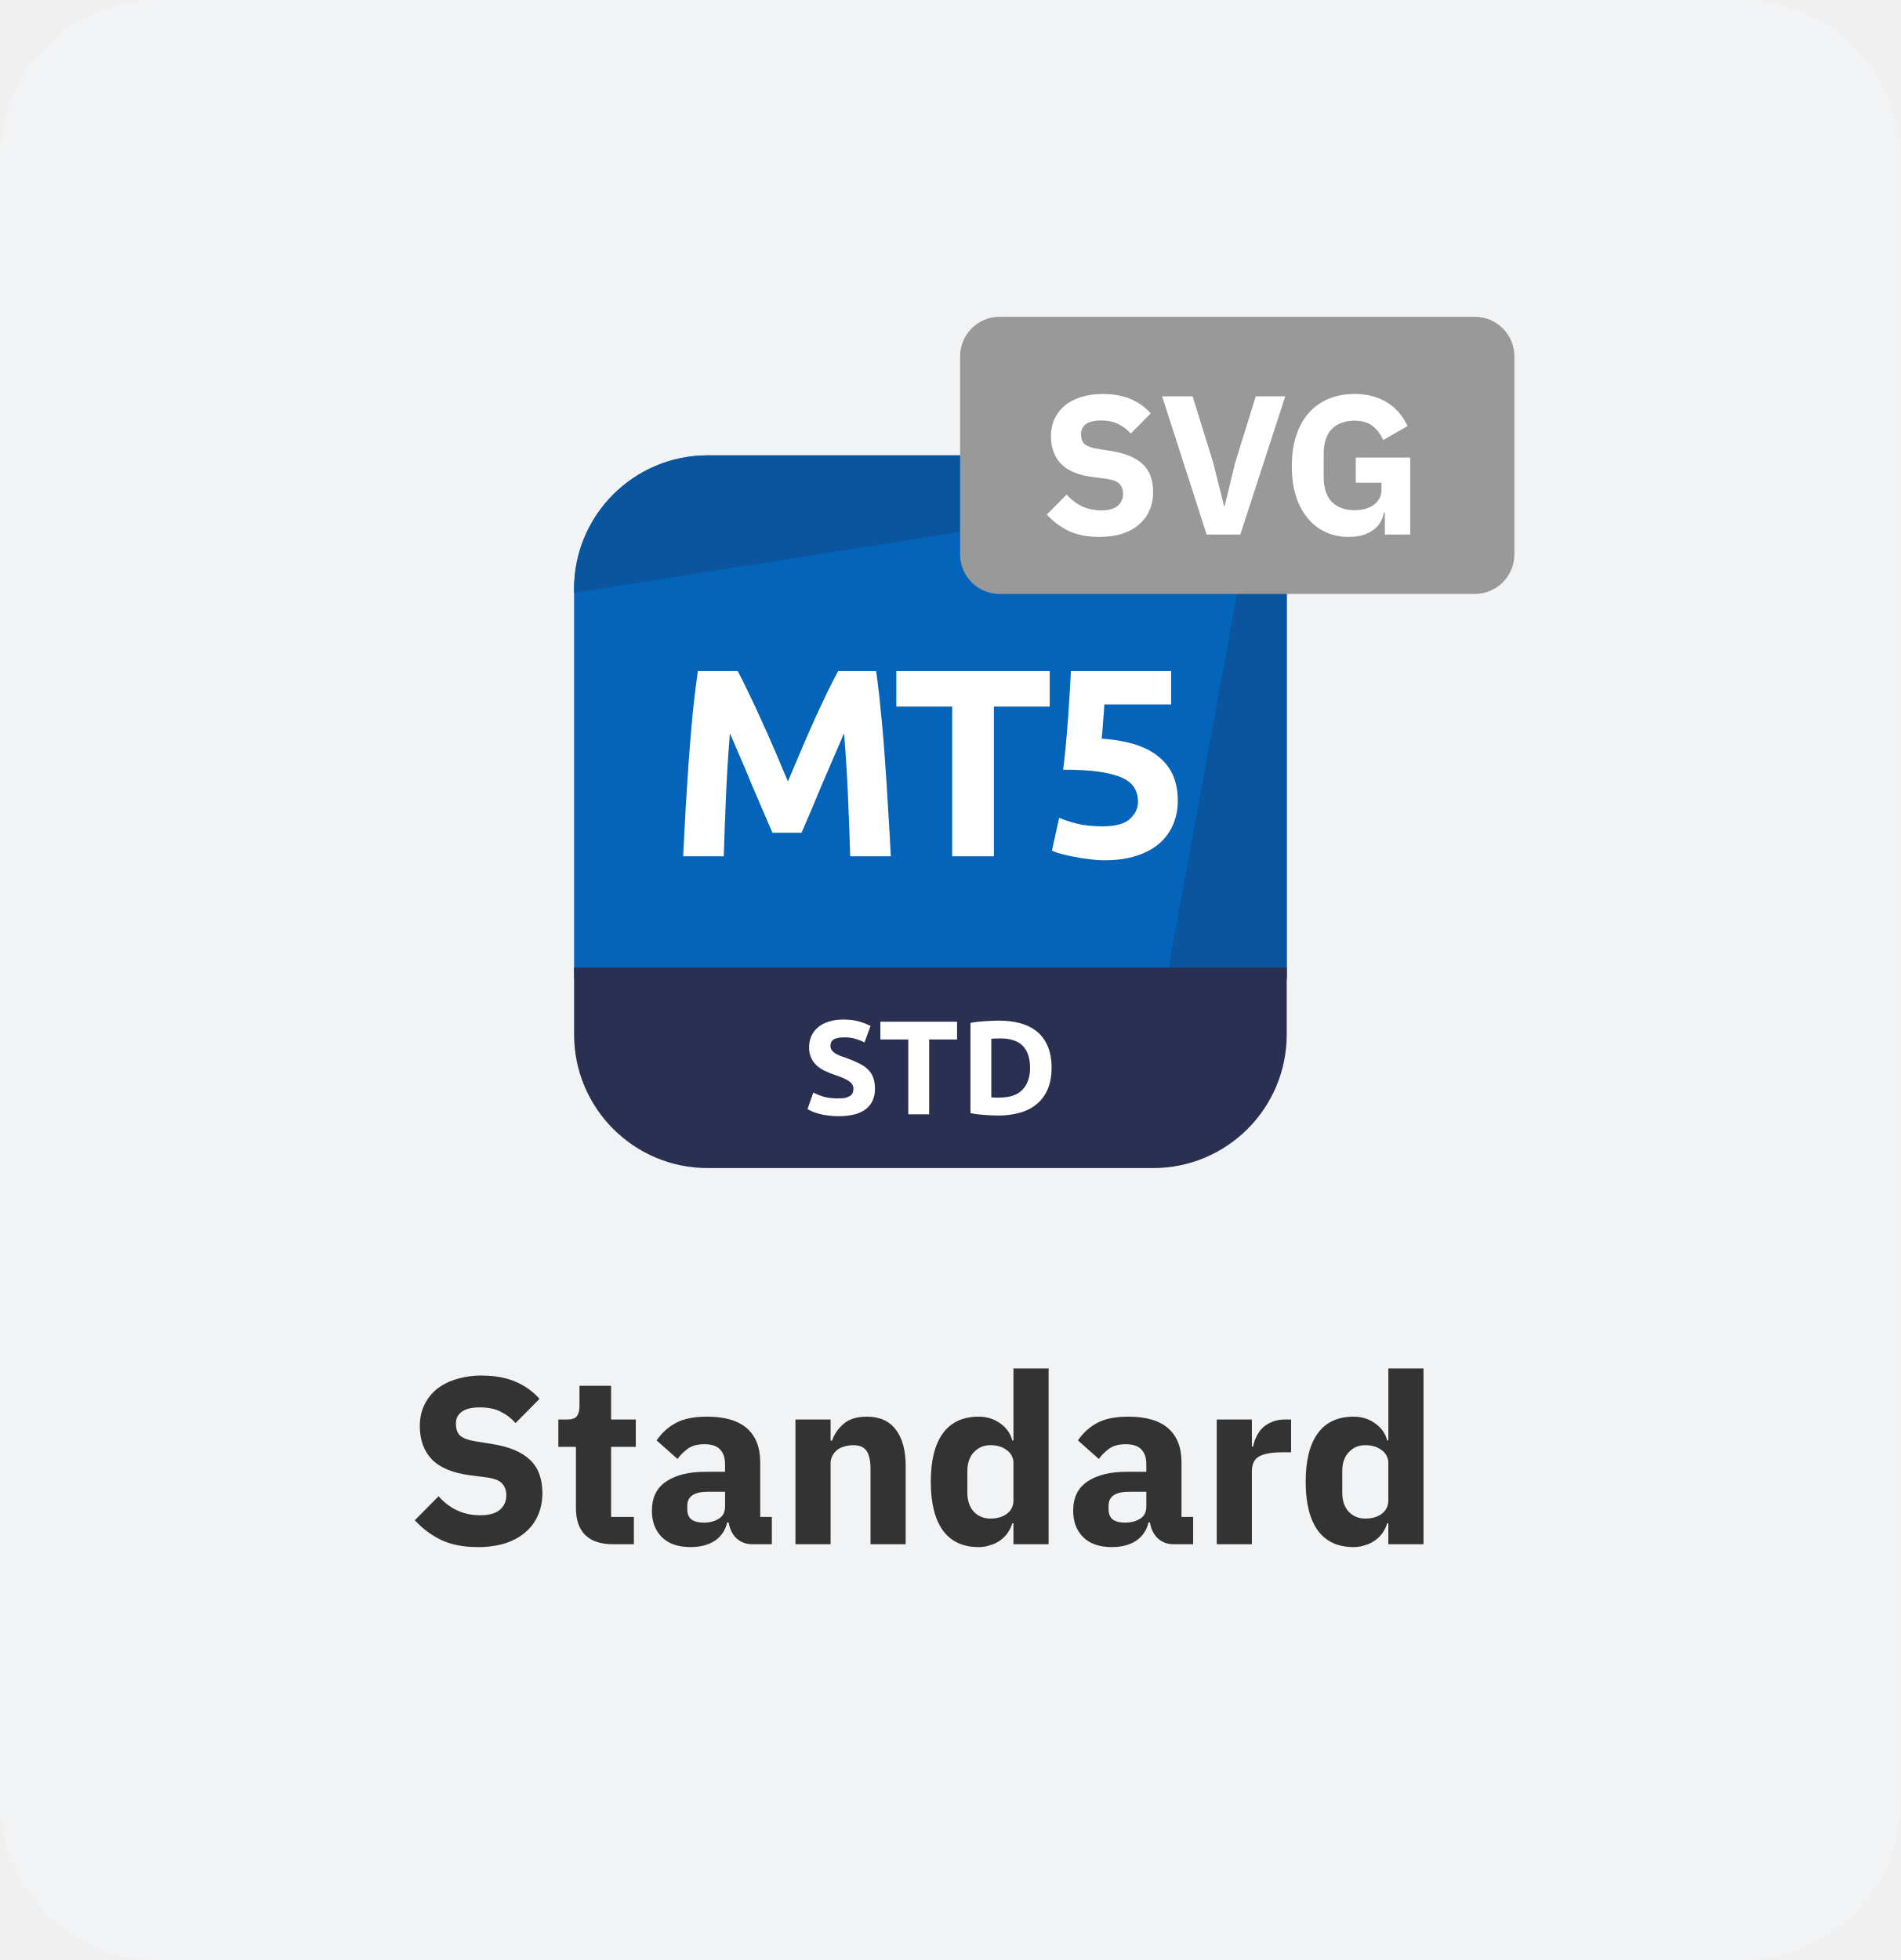
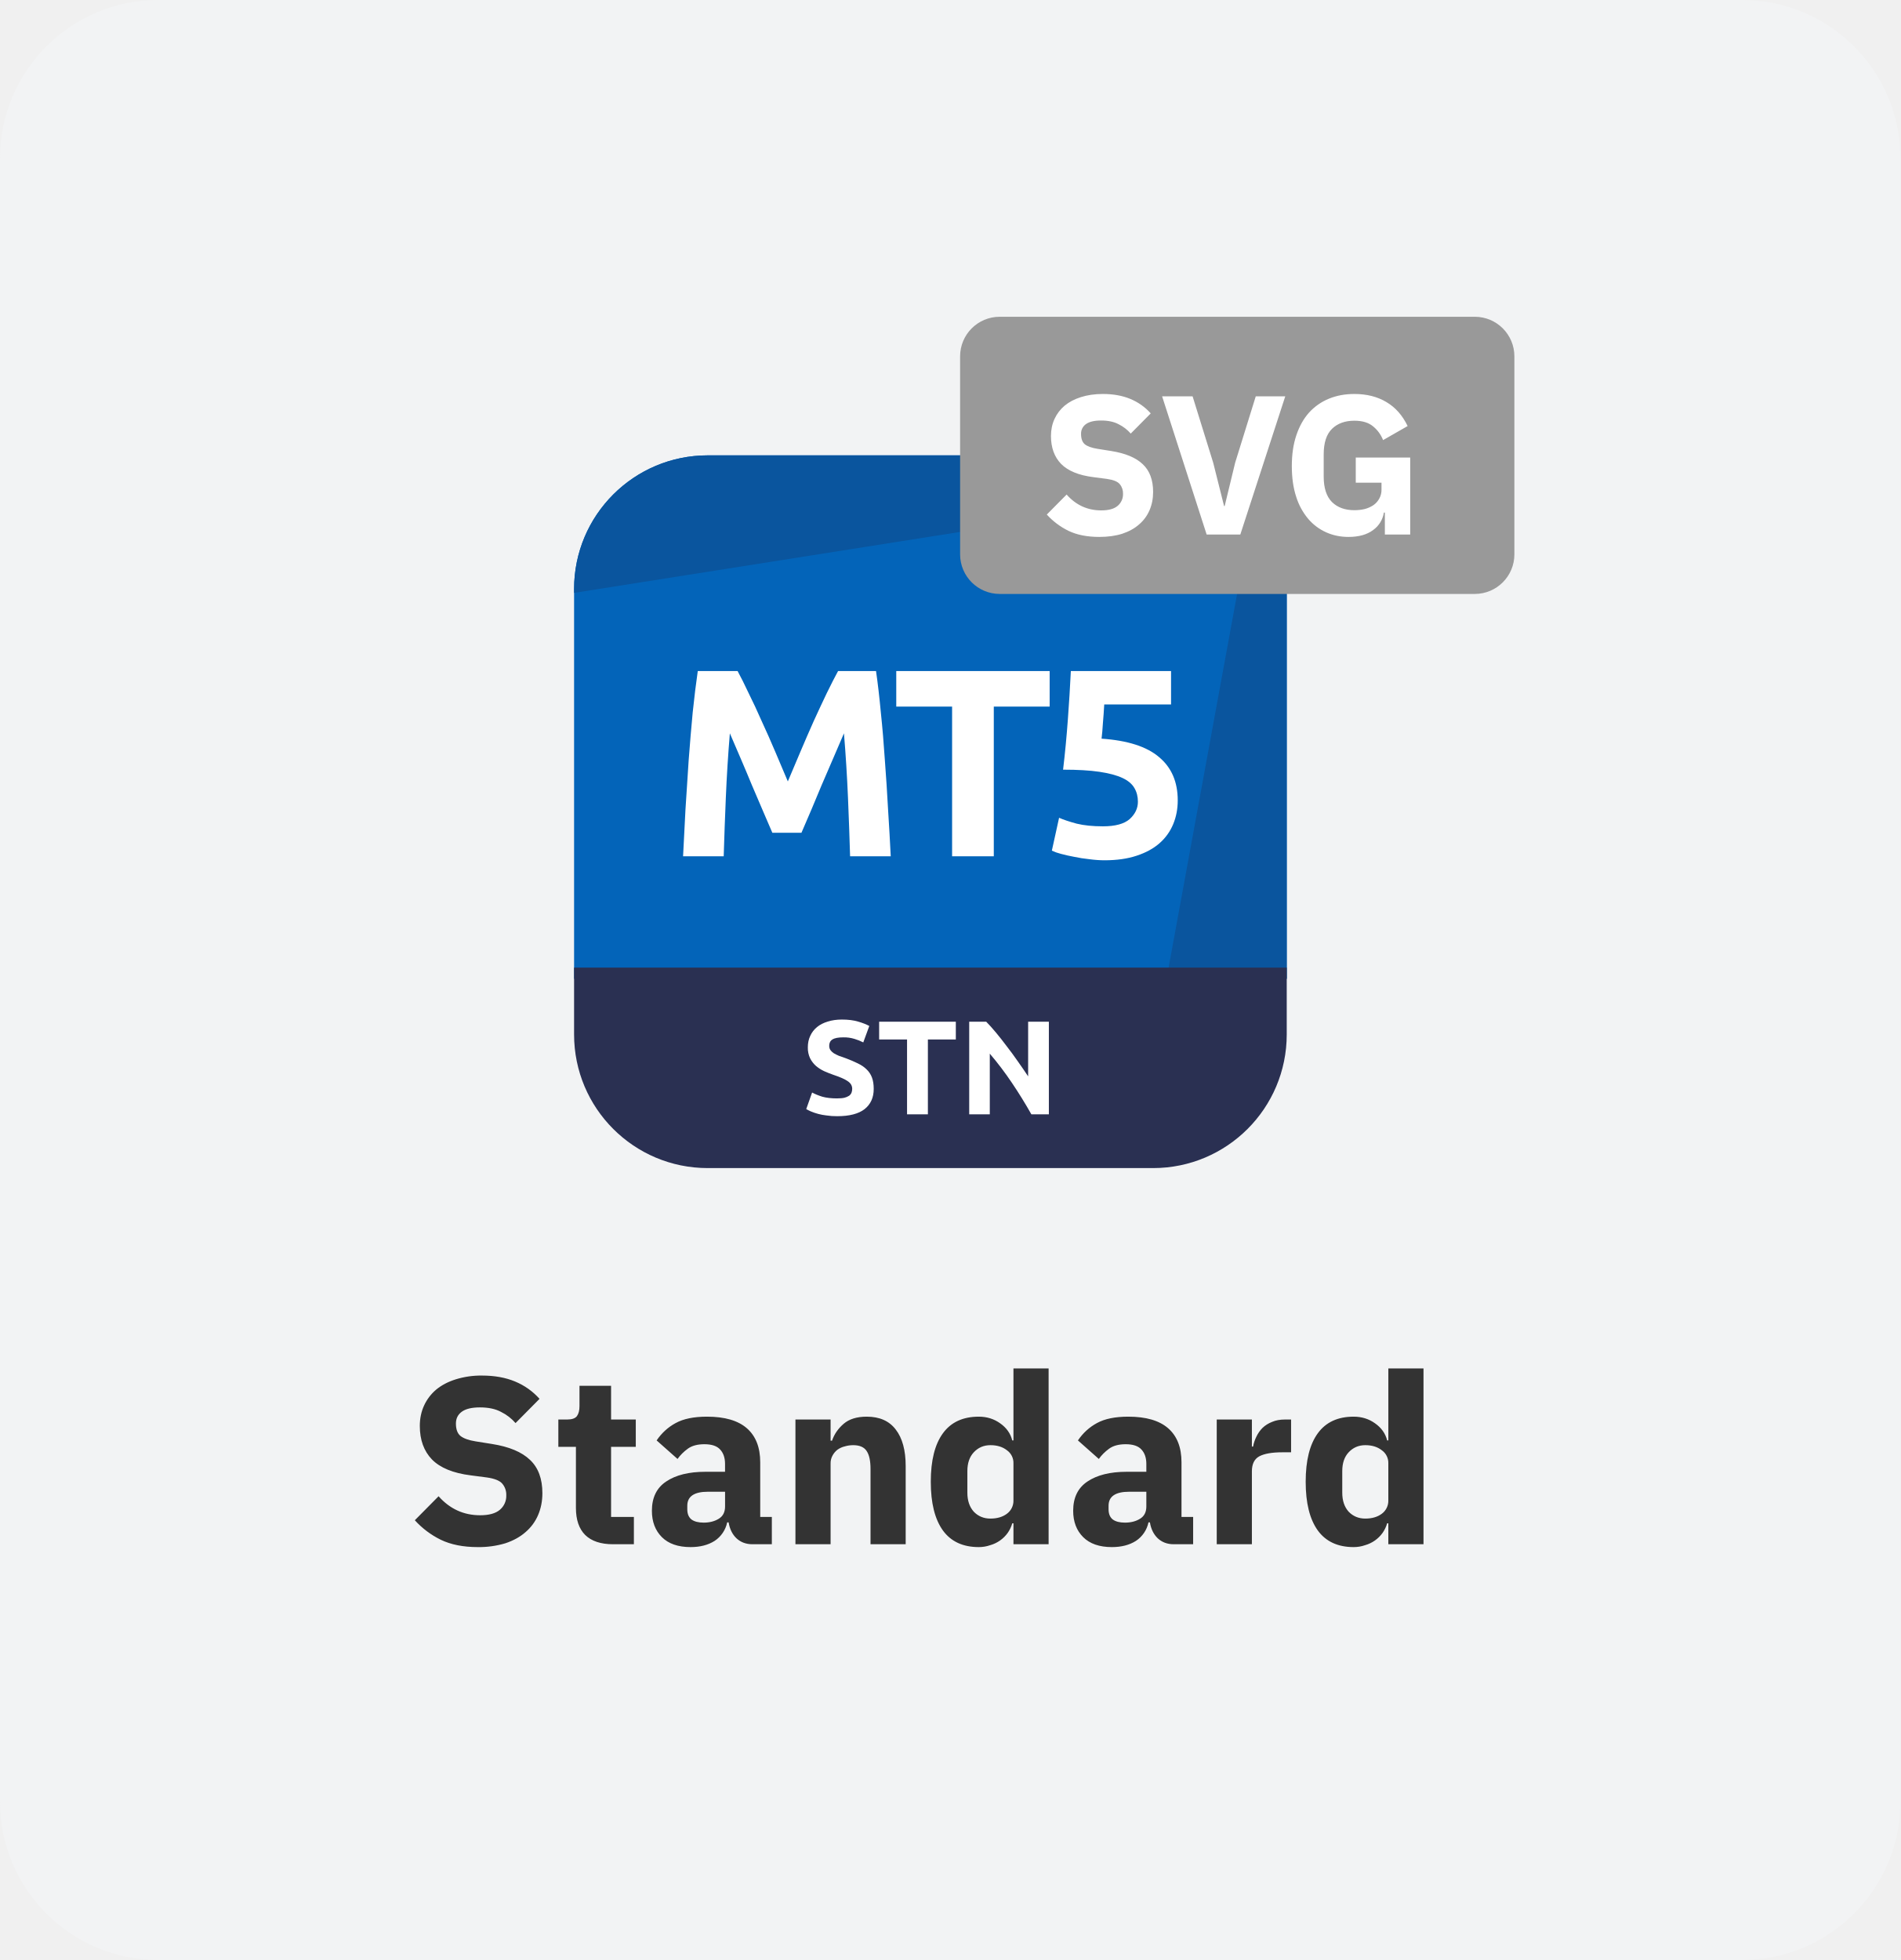
- <svg xmlns="http://www.w3.org/2000/svg" fill="none" viewBox="0 0 96 99">
-   <g clip-path="url(#a)">
-     <path fill="#F2F3F4" d="M88 0H8a8 8 0 0 0-8 8v83a8 8 0 0 0 8 8h80a8 8 0 0 0 8-8V8a8 8 0 0 0-8-8Z" />
-     <path fill="#0364B9" d="M58.25 23h-22.5A6.75 6.75 0 0 0 29 29.75v19.688h36V29.75A6.75 6.75 0 0 0 58.25 23Z" />
-     <path fill="#0A559E" d="M35.75 23A6.75 6.75 0 0 0 29 29.75v.196l33.654-5.312A6.723 6.723 0 0 0 58.25 23h-22.5ZM65 29.75c0-1.692-.623-3.24-1.651-4.424l-4.42 24.111H65V29.75Z" />
-     <path fill="#2A3052" d="M29 48.875h36v3.375A6.75 6.75 0 0 1 58.25 59h-22.5A6.75 6.75 0 0 1 29 52.25v-3.375Z" />
-     <path fill="#fff" d="M37.264 33.895c.162.296.347.665.554 1.106.216.433.436.905.661 1.418.234.504.464 1.022.689 1.553l.634 1.498.635-1.498c.225-.532.45-1.049.675-1.553.234-.513.454-.985.661-1.417.216-.442.405-.81.567-1.108h1.917c.09.622.171 1.319.243 2.093.081.765.149 1.566.203 2.403.063.828.117 1.66.162 2.498.054.837.099 1.624.135 2.362h-2.052c-.027-.909-.063-1.899-.108-2.97a80.228 80.228 0 0 0-.203-3.24l-.54 1.255-.594 1.377a122.562 122.562 0 0 1-1.012 2.39h-1.472c-.126-.297-.279-.652-.459-1.066-.18-.424-.369-.864-.567-1.324a89.758 89.758 0 0 0-.58-1.377 582.26 582.26 0 0 1-.54-1.255 80.228 80.228 0 0 0-.203 3.24 242.892 242.892 0 0 0-.108 2.97H34.51c.036-.738.077-1.526.122-2.362l.162-2.498c.063-.837.13-1.638.202-2.403.081-.774.167-1.471.257-2.093h2.011ZM53.028 33.895v1.795h-2.821v7.56H48.1v-7.56h-2.822v-1.795h7.75ZM57.487 40.496c0-.261-.059-.49-.176-.689-.117-.207-.32-.378-.607-.513-.288-.134-.675-.238-1.161-.31-.486-.072-1.098-.108-1.836-.108.099-.837.18-1.688.243-2.551a96.92 96.92 0 0 0 .148-2.43h5.063v1.687h-3.375c-.018.324-.04.639-.068.945-.018.297-.04.558-.067.783 1.314.09 2.281.4 2.902.931.63.523.945 1.252.945 2.188 0 .431-.076.832-.23 1.201a2.585 2.585 0 0 1-.688.959c-.306.27-.693.481-1.16.634-.46.153-1 .23-1.62.23-.244 0-.5-.019-.77-.055a7.211 7.211 0 0 1-.77-.121 8.206 8.206 0 0 1-.661-.148 2.597 2.597 0 0 1-.46-.162l.365-1.661c.225.099.522.198.891.297.37.09.81.135 1.323.135.621 0 1.071-.121 1.35-.364.28-.253.419-.545.419-.878ZM42.356 55.48c.148 0 .27-.01.364-.033a.775.775 0 0 0 .236-.101.36.36 0 0 0 .122-.155.542.542 0 0 0 .034-.196c0-.153-.072-.28-.216-.378-.144-.104-.392-.214-.743-.33a6.482 6.482 0 0 1-.459-.183 1.838 1.838 0 0 1-.412-.263 1.316 1.316 0 0 1-.296-.385 1.227 1.227 0 0 1-.115-.554c0-.216.04-.41.121-.58.081-.176.196-.324.345-.446.148-.121.328-.213.54-.276.211-.068.45-.102.715-.102.315 0 .587.034.817.102.23.067.418.141.567.222l-.304.83a2.621 2.621 0 0 0-.439-.175 1.78 1.78 0 0 0-.573-.08c-.252 0-.435.035-.547.107-.108.068-.162.173-.162.317 0 .086.02.158.06.216.041.059.097.113.17.162.076.045.161.088.256.129.099.036.207.074.324.114.243.09.454.18.634.27.18.086.329.187.446.304.121.117.211.254.27.412.058.157.088.349.088.574 0 .436-.154.776-.46 1.019-.305.238-.767.358-1.383.358a3.52 3.52 0 0 1-.56-.04 2.795 2.795 0 0 1-.776-.203 2.71 2.71 0 0 1-.23-.115l.297-.837c.14.076.31.146.513.21.207.058.459.087.756.087ZM48.346 51.606v.898h-1.41v3.78h-1.053v-3.78h-1.411v-.898h3.874ZM50.076 55.427l.169.013h.236c.527 0 .916-.132 1.168-.398.256-.265.385-.632.385-1.1 0-.49-.122-.862-.365-1.114-.243-.252-.628-.378-1.154-.378-.072 0-.146.002-.223.007-.076 0-.148.004-.216.013v2.957Zm3.044-1.485c0 .405-.063.758-.189 1.06a1.946 1.946 0 0 1-.54.749c-.23.198-.51.346-.843.445a3.927 3.927 0 0 1-1.12.149c-.19 0-.41-.01-.662-.027a5.075 5.075 0 0 1-.743-.095v-4.556c.243-.045.495-.074.756-.088a10.3 10.3 0 0 1 .682-.027c.4 0 .763.045 1.087.135.328.09.61.232.843.426.234.193.414.44.54.742.126.302.19.664.19 1.087Z" />
-     <path fill="#333" d="M24.135 78.144c-.736 0-1.36-.124-1.872-.372a4.363 4.363 0 0 1-1.308-.984l1.2-1.212c.568.64 1.268.96 2.1.96.448 0 .78-.092.996-.276a.914.914 0 0 0 .324-.732.863.863 0 0 0-.192-.576c-.128-.16-.388-.268-.78-.324l-.828-.108c-.888-.112-1.54-.38-1.956-.804-.408-.424-.612-.988-.612-1.692 0-.376.072-.72.216-1.032.144-.312.348-.58.612-.804.272-.224.6-.396.984-.516a4.283 4.283 0 0 1 1.332-.192c.632 0 1.188.1 1.668.3.48.2.892.492 1.236.876l-1.212 1.224a2.33 2.33 0 0 0-.732-.564c-.28-.152-.636-.228-1.068-.228-.408 0-.712.072-.912.216-.2.144-.3.344-.3.6 0 .288.076.496.228.624.16.128.416.22.768.276l.828.132c.864.136 1.504.404 1.92.804.416.392.624.952.624 1.68 0 .4-.072.768-.216 1.104a2.336 2.336 0 0 1-.636.864c-.272.24-.612.428-1.02.564a4.647 4.647 0 0 1-1.392.192ZM30.965 78c-.616 0-1.084-.156-1.404-.468-.312-.312-.468-.768-.468-1.368V73.08h-.888V71.7h.444c.24 0 .404-.056.492-.168.088-.12.132-.288.132-.504v-1.032h1.596V71.7h1.248v1.38h-1.248v3.54h1.152V78h-1.056ZM38.007 78c-.32 0-.588-.1-.804-.3-.209-.2-.34-.468-.397-.804h-.072a1.48 1.48 0 0 1-.636.936c-.328.208-.731.312-1.212.312-.632 0-1.116-.168-1.452-.504-.335-.336-.503-.78-.503-1.332 0-.664.24-1.156.72-1.476.487-.328 1.147-.492 1.98-.492h.995v-.396c0-.304-.08-.544-.24-.72-.16-.184-.428-.276-.803-.276-.352 0-.633.076-.84.228-.209.152-.38.324-.517.516l-1.056-.936c.256-.376.576-.668.96-.876.392-.216.92-.324 1.584-.324.897 0 1.569.196 2.017.588.447.392.672.964.672 1.716v2.76h.587V78h-.983Zm-2.46-1.092c.296 0 .547-.064.756-.192.216-.128.324-.336.324-.624v-.744h-.864c-.697 0-1.044.236-1.044.708v.18c0 .232.072.404.215.516.145.104.349.156.613.156ZM40.182 78v-6.3h1.776v1.068h.073c.111-.328.308-.612.587-.852.28-.24.668-.36 1.164-.36.649 0 1.137.216 1.465.648.336.432.504 1.048.504 1.848V78h-1.776v-3.804c0-.408-.065-.708-.193-.9-.127-.2-.355-.3-.683-.3-.144 0-.284.02-.42.06-.137.032-.26.088-.373.168a.918.918 0 0 0-.252.3.785.785 0 0 0-.096.396V78h-1.776ZM51.195 76.944h-.06a1.649 1.649 0 0 1-.228.48 1.634 1.634 0 0 1-.888.624 1.74 1.74 0 0 1-.576.096c-.8 0-1.404-.28-1.812-.84-.408-.568-.612-1.388-.612-2.46s.204-1.888.612-2.448c.408-.56 1.012-.84 1.812-.84.408 0 .768.112 1.08.336.32.224.524.512.612.864h.06V69.12h1.776V78h-1.776v-1.056Zm-1.164-.24c.336 0 .612-.08.828-.24a.81.81 0 0 0 .336-.684v-1.86a.779.779 0 0 0-.336-.672c-.216-.168-.492-.252-.828-.252-.336 0-.616.12-.84.36-.216.232-.324.548-.324.948v1.092c0 .4.108.72.324.96.224.232.504.348.84.348ZM59.288 78c-.32 0-.588-.1-.804-.3-.208-.2-.34-.468-.396-.804h-.072a1.48 1.48 0 0 1-.636.936c-.328.208-.732.312-1.212.312-.632 0-1.116-.168-1.452-.504-.336-.336-.504-.78-.504-1.332 0-.664.24-1.156.72-1.476.488-.328 1.148-.492 1.98-.492h.996v-.396c0-.304-.08-.544-.24-.72-.16-.184-.428-.276-.804-.276-.352 0-.632.076-.84.228-.208.152-.38.324-.516.516l-1.056-.936c.256-.376.576-.668.96-.876.392-.216.92-.324 1.584-.324.896 0 1.568.196 2.016.588.448.392.672.964.672 1.716v2.76h.588V78h-.984Zm-2.46-1.092c.296 0 .548-.064.756-.192.216-.128.324-.336.324-.624v-.744h-.864c-.696 0-1.044.236-1.044.708v.18c0 .232.072.404.216.516.144.104.348.156.612.156ZM61.464 78v-6.3h1.776v1.368h.06c.032-.176.088-.344.168-.504.08-.168.184-.316.312-.444.136-.128.296-.228.48-.3.184-.08.4-.12.648-.12h.312v1.656h-.444c-.52 0-.908.068-1.164.204-.248.136-.372.388-.372.756V78h-1.776ZM70.132 76.944h-.06a1.649 1.649 0 0 1-.228.48 1.634 1.634 0 0 1-.888.624 1.74 1.74 0 0 1-.576.096c-.8 0-1.403-.28-1.811-.84-.409-.568-.612-1.388-.612-2.46s.204-1.888.612-2.448c.407-.56 1.011-.84 1.811-.84.409 0 .769.112 1.08.336.32.224.525.512.613.864h.06V69.12h1.776V78h-1.777v-1.056Zm-1.163-.24c.336 0 .612-.08.828-.24a.81.81 0 0 0 .335-.684v-1.86a.779.779 0 0 0-.336-.672c-.216-.168-.492-.252-.828-.252-.336 0-.615.12-.84.36-.216.232-.323.548-.323.948v1.092c0 .4.107.72.323.96.225.232.504.348.84.348Z" />
-     <g clip-path="url(#b)">
-       <path fill="#999" d="M74.5 16.5h-24A1.5 1.5 0 0 0 49 18v10a1.5 1.5 0 0 0 1.5 1.5h24A1.5 1.5 0 0 0 76 28V18a1.5 1.5 0 0 0-1.5-1.5Z" />
-       <path stroke="#999" d="M74.5 16.5h-24A1.5 1.5 0 0 0 49 18v10a1.5 1.5 0 0 0 1.5 1.5h24A1.5 1.5 0 0 0 76 28V18a1.5 1.5 0 0 0-1.5-1.5Z" />
-       <path fill="#fff" d="M55.53 27.12c-.613 0-1.133-.103-1.56-.31a3.636 3.636 0 0 1-1.09-.82l1-1.01c.474.534 1.057.8 1.75.8.374 0 .65-.076.83-.23a.761.761 0 0 0 .27-.61.72.72 0 0 0-.16-.48c-.106-.133-.322-.223-.65-.27l-.69-.09c-.74-.093-1.282-.316-1.63-.67-.34-.353-.51-.823-.51-1.41 0-.313.06-.6.18-.86s.29-.483.51-.67c.227-.186.5-.33.82-.43.328-.106.697-.16 1.11-.16.527 0 .99.084 1.39.25.4.167.744.41 1.03.73l-1.01 1.02a1.942 1.942 0 0 0-.61-.47c-.232-.126-.53-.19-.89-.19-.34 0-.592.06-.76.18a.582.582 0 0 0-.25.5c0 .24.064.414.19.52.134.107.348.184.64.23l.69.11c.72.114 1.254.337 1.6.67.348.327.52.794.52 1.4 0 .334-.06.64-.18.92s-.296.52-.53.72c-.226.2-.51.357-.85.47-.34.107-.726.16-1.16.16Zm5.425-.12-2.25-6.98h1.54l1.04 3.35.55 2.19h.03l.53-2.19 1.04-3.35h1.49L62.655 27h-1.7Zm9.002-1.11h-.05a1.327 1.327 0 0 1-.54.88c-.307.234-.724.35-1.25.35-.4 0-.774-.076-1.12-.23a2.57 2.57 0 0 1-.91-.68 3.22 3.22 0 0 1-.61-1.12c-.147-.446-.22-.963-.22-1.55 0-.586.076-1.106.23-1.56.153-.453.366-.833.64-1.14.28-.306.613-.54 1-.7.386-.16.816-.24 1.29-.24.626 0 1.166.137 1.62.41.453.267.81.67 1.07 1.21l-1.24.71a1.664 1.664 0 0 0-.5-.69c-.227-.193-.544-.29-.95-.29-.474 0-.85.137-1.13.41-.28.274-.42.704-.42 1.29v1.12c0 .58.14 1.01.42 1.29.28.274.656.41 1.13.41.186 0 .363-.02.53-.06a1.48 1.48 0 0 0 .44-.2.972.972 0 0 0 .29-.33.883.883 0 0 0 .11-.45v-.35h-1.3v-1.27h2.75V27h-1.28v-1.11Z" />
+ <svg xmlns="http://www.w3.org/2000/svg" viewBox="0 0 96 99" fill="none">
+   <g clip-path="url(#prefix__clip0_29417_160553)">
+     <path d="M88 0H8a8 8 0 00-8 8v83a8 8 0 008 8h80a8 8 0 008-8V8a8 8 0 00-8-8z" fill="#F2F3F4" />
+     <g clip-path="url(#prefix__clip1_29417_160553)">
+       <path d="M58.25 23h-22.5A6.75 6.75 0 0029 29.75v19.688h36V29.75A6.75 6.75 0 0058.25 23z" fill="#0364B9" />
+       <path d="M35.75 23A6.75 6.75 0 0029 29.75v.196l33.654-5.312A6.723 6.723 0 0058.25 23h-22.5zM65 29.75c0-1.692-.623-3.24-1.651-4.424l-4.42 24.111H65V29.75z" fill="#0A559E" />
+       <path d="M29 48.875h36v3.375A6.75 6.75 0 0158.25 59h-22.5A6.75 6.75 0 0129 52.25v-3.375z" fill="#2A3052" />
+       <path d="M37.26 33.895c.162.296.346.665.553 1.106.216.433.437.905.662 1.418.234.504.463 1.022.688 1.553.226.53.437 1.03.635 1.498l.634-1.498c.225-.532.45-1.049.675-1.553.235-.513.455-.985.662-1.417.216-.442.405-.81.567-1.108h1.917c.09.622.171 1.319.243 2.093.081.765.148 1.566.203 2.403.063.828.117 1.66.162 2.498.053.837.099 1.624.135 2.362h-2.053c-.026-.909-.063-1.899-.107-2.97a80.228 80.228 0 00-.203-3.24l-.54 1.255-.594 1.377a122.562 122.562 0 01-1.013 2.39h-1.471c-.126-.297-.279-.652-.459-1.066-.18-.424-.369-.864-.567-1.324a89.758 89.758 0 00-.58-1.377 582.26 582.26 0 01-.54-1.255 80.228 80.228 0 00-.203 3.24 242.892 242.892 0 00-.108 2.97h-2.052c.036-.738.077-1.526.121-2.362l.162-2.498c.063-.837.131-1.638.203-2.403.081-.774.166-1.471.257-2.093h2.011zM53.024 33.895v1.795h-2.822v7.56h-2.106v-7.56h-2.821v-1.795h7.749zM57.482 40.496c0-.261-.058-.49-.175-.689-.117-.207-.32-.378-.608-.513-.288-.134-.675-.238-1.16-.31-.487-.072-1.099-.108-1.837-.108.1-.837.18-1.688.243-2.551a96.92 96.92 0 00.149-2.43h5.062v1.687h-3.375c-.018.324-.04.639-.067.945-.018.297-.04.558-.068.783 1.314.09 2.282.4 2.903.931.63.523.945 1.252.945 2.188 0 .431-.077.832-.23 1.201a2.585 2.585 0 01-.688.959c-.306.27-.693.481-1.161.634-.46.153-1 .23-1.62.23-.243 0-.5-.019-.77-.055a7.211 7.211 0 01-.77-.121 8.206 8.206 0 01-.66-.148 2.597 2.597 0 01-.46-.162l.365-1.661c.225.099.522.198.89.297.37.09.81.135 1.324.135.62 0 1.07-.121 1.35-.364.279-.253.418-.545.418-.878zM42.293 55.48c.149 0 .27-.01.365-.033a.775.775 0 00.236-.101.36.36 0 00.121-.155.542.542 0 00.034-.196c0-.153-.072-.28-.216-.378-.144-.104-.391-.214-.742-.33a6.482 6.482 0 01-.46-.183 1.838 1.838 0 01-.411-.263 1.316 1.316 0 01-.297-.385 1.227 1.227 0 01-.115-.554c0-.216.04-.41.122-.58.08-.176.195-.324.344-.446.148-.121.328-.213.54-.276.211-.068.45-.102.715-.102.315 0 .588.034.817.102.23.067.419.141.567.222l-.304.83a2.621 2.621 0 00-.438-.175 1.78 1.78 0 00-.574-.08c-.252 0-.434.035-.547.107-.108.068-.162.173-.162.317 0 .086.02.158.06.216.041.059.098.113.17.162.076.045.162.088.256.129.1.036.207.074.324.114.243.09.455.18.635.27.18.086.328.187.445.304.122.117.212.254.27.412.059.157.088.349.088.574 0 .436-.153.776-.46 1.019-.305.238-.766.358-1.383.358a3.52 3.52 0 01-.56-.04 2.795 2.795 0 01-.776-.203 2.71 2.71 0 01-.23-.115l.297-.837c.14.076.31.146.513.21.207.058.46.087.756.087zM48.284 51.606v.898h-1.411v3.78H45.82v-3.78h-1.41v-.898h3.874zM52.1 56.284a23.54 23.54 0 00-.98-1.586A16.12 16.12 0 0050 53.22v3.064h-1.04v-4.678h.858c.148.149.313.331.492.547.18.216.363.448.547.695.19.243.376.498.56.763.185.261.358.513.52.756v-2.76h1.047v4.677h-.885z" fill="#fff" />
+     </g>
+     <path d="M24.135 78.144c-.736 0-1.36-.124-1.872-.372a4.363 4.363 0 01-1.308-.984l1.2-1.212c.568.64 1.268.96 2.1.96.448 0 .78-.092.996-.276a.914.914 0 00.324-.732.863.863 0 00-.192-.576c-.128-.16-.388-.268-.78-.324l-.828-.108c-.888-.112-1.54-.38-1.956-.804-.408-.424-.612-.988-.612-1.692 0-.376.072-.72.216-1.032.144-.312.348-.58.612-.804.272-.224.6-.396.984-.516a4.283 4.283 0 011.332-.192c.632 0 1.188.1 1.668.3.48.2.892.492 1.236.876l-1.212 1.224a2.33 2.33 0 00-.732-.564c-.28-.152-.636-.228-1.068-.228-.408 0-.712.072-.912.216-.2.144-.3.344-.3.6 0 .288.076.496.228.624.16.128.416.22.768.276l.828.132c.864.136 1.504.404 1.92.804.416.392.624.952.624 1.68 0 .4-.072.768-.216 1.104a2.336 2.336 0 01-.636.864c-.272.24-.612.428-1.02.564a4.647 4.647 0 01-1.392.192zM30.965 78c-.616 0-1.084-.156-1.404-.468-.312-.312-.468-.768-.468-1.368V73.08h-.888V71.7h.444c.24 0 .404-.056.492-.168.088-.12.132-.288.132-.504v-1.032h1.596V71.7h1.248v1.38h-1.248v3.54h1.152V78h-1.056zM38.007 78c-.32 0-.588-.1-.804-.3-.209-.2-.34-.468-.397-.804h-.072a1.48 1.48 0 01-.636.936c-.328.208-.731.312-1.212.312-.632 0-1.116-.168-1.452-.504-.335-.336-.503-.78-.503-1.332 0-.664.24-1.156.72-1.476.487-.328 1.147-.492 1.98-.492h.995v-.396c0-.304-.08-.544-.24-.72-.16-.184-.428-.276-.803-.276-.352 0-.633.076-.84.228-.209.152-.38.324-.517.516l-1.056-.936c.256-.376.576-.668.96-.876.392-.216.92-.324 1.584-.324.897 0 1.569.196 2.017.588.447.392.672.964.672 1.716v2.76h.587V78h-.983zm-2.46-1.092c.296 0 .547-.064.756-.192.216-.128.324-.336.324-.624v-.744h-.864c-.697 0-1.044.236-1.044.708v.18c0 .232.072.404.215.516.145.104.349.156.613.156zM40.182 78v-6.3h1.776v1.068h.073c.111-.328.308-.612.587-.852.28-.24.668-.36 1.164-.36.649 0 1.137.216 1.465.648.336.432.504 1.048.504 1.848V78h-1.776v-3.804c0-.408-.065-.708-.193-.9-.127-.2-.355-.3-.683-.3-.144 0-.284.02-.42.06-.137.032-.26.088-.373.168a.918.918 0 00-.252.3.785.785 0 00-.096.396V78h-1.776zM51.195 76.944h-.06a1.649 1.649 0 01-.228.48 1.634 1.634 0 01-.888.624 1.74 1.74 0 01-.576.096c-.8 0-1.404-.28-1.812-.84-.408-.568-.612-1.388-.612-2.46s.204-1.888.612-2.448c.408-.56 1.012-.84 1.812-.84.408 0 .768.112 1.08.336.32.224.524.512.612.864h.06V69.12h1.776V78h-1.776v-1.056zm-1.164-.24c.336 0 .612-.08.828-.24a.81.81 0 00.336-.684v-1.86a.779.779 0 00-.336-.672c-.216-.168-.492-.252-.828-.252-.336 0-.616.12-.84.36-.216.232-.324.548-.324.948v1.092c0 .4.108.72.324.96.224.232.504.348.84.348zM59.288 78c-.32 0-.588-.1-.804-.3-.208-.2-.34-.468-.396-.804h-.072a1.48 1.48 0 01-.636.936c-.328.208-.732.312-1.212.312-.632 0-1.116-.168-1.452-.504-.336-.336-.504-.78-.504-1.332 0-.664.24-1.156.72-1.476.488-.328 1.148-.492 1.98-.492h.996v-.396c0-.304-.08-.544-.24-.72-.16-.184-.428-.276-.804-.276-.352 0-.632.076-.84.228-.208.152-.38.324-.516.516l-1.056-.936c.256-.376.576-.668.96-.876.392-.216.92-.324 1.584-.324.896 0 1.568.196 2.016.588.448.392.672.964.672 1.716v2.76h.588V78h-.984zm-2.46-1.092c.296 0 .548-.064.756-.192.216-.128.324-.336.324-.624v-.744h-.864c-.696 0-1.044.236-1.044.708v.18c0 .232.072.404.216.516.144.104.348.156.612.156zM61.464 78v-6.3h1.776v1.368h.06c.032-.176.088-.344.168-.504.08-.168.184-.316.312-.444.136-.128.296-.228.48-.3.184-.08.4-.12.648-.12h.312v1.656h-.444c-.52 0-.908.068-1.164.204-.248.136-.372.388-.372.756V78h-1.776zM70.132 76.944h-.06a1.649 1.649 0 01-.228.48 1.634 1.634 0 01-.888.624 1.74 1.74 0 01-.576.096c-.8 0-1.403-.28-1.811-.84-.409-.568-.612-1.388-.612-2.46s.204-1.888.612-2.448c.407-.56 1.011-.84 1.811-.84.409 0 .769.112 1.08.336.32.224.525.512.613.864h.06V69.12h1.776V78h-1.777v-1.056zm-1.163-.24c.336 0 .612-.08.828-.24a.81.81 0 00.335-.684v-1.86a.779.779 0 00-.336-.672c-.216-.168-.492-.252-.828-.252-.336 0-.615.12-.84.36-.216.232-.323.548-.323.948v1.092c0 .4.107.72.323.96.225.232.504.348.84.348z" fill="#333" />
+     <g clip-path="url(#prefix__clip2_29417_160553)">
+       <path d="M74.5 16.5h-24A1.5 1.5 0 0049 18v10a1.5 1.5 0 001.5 1.5h24A1.5 1.5 0 0076 28V18a1.5 1.5 0 00-1.5-1.5z" fill="#999" />
+       <path d="M74.5 16.5h-24A1.5 1.5 0 0049 18v10a1.5 1.5 0 001.5 1.5h24A1.5 1.5 0 0076 28V18a1.5 1.5 0 00-1.5-1.5z" stroke="#999" />
+       <path d="M55.53 27.12c-.613 0-1.133-.103-1.56-.31a3.636 3.636 0 01-1.09-.82l1-1.01c.474.534 1.057.8 1.75.8.374 0 .65-.076.83-.23a.761.761 0 00.27-.61.72.72 0 00-.16-.48c-.106-.133-.322-.223-.65-.27l-.69-.09c-.74-.093-1.282-.316-1.63-.67-.34-.353-.51-.823-.51-1.41 0-.313.06-.6.18-.86s.29-.483.51-.67c.227-.186.5-.33.82-.43.328-.106.697-.16 1.11-.16.527 0 .99.084 1.39.25.4.167.744.41 1.03.73l-1.01 1.02a1.942 1.942 0 00-.61-.47c-.232-.126-.53-.19-.89-.19-.34 0-.592.06-.76.18a.582.582 0 00-.25.5c0 .24.064.414.19.52.134.107.348.184.64.23l.69.11c.72.114 1.254.337 1.6.67.348.327.52.794.52 1.4 0 .334-.06.64-.18.92s-.296.52-.53.72c-.226.2-.51.357-.85.47-.34.107-.726.16-1.16.16zm5.425-.12l-2.25-6.98h1.54l1.04 3.35.55 2.19h.03l.53-2.19 1.04-3.35h1.49L62.655 27h-1.7zm9.002-1.11h-.05a1.327 1.327 0 01-.54.88c-.307.234-.724.35-1.25.35-.4 0-.774-.076-1.12-.23a2.57 2.57 0 01-.91-.68 3.22 3.22 0 01-.61-1.12c-.147-.446-.22-.963-.22-1.55 0-.586.076-1.106.23-1.56.153-.453.366-.833.64-1.14.28-.306.613-.54 1-.7.386-.16.816-.24 1.29-.24.626 0 1.166.137 1.62.41.453.267.81.67 1.07 1.21l-1.24.71a1.664 1.664 0 00-.5-.69c-.227-.193-.544-.29-.95-.29-.474 0-.85.137-1.13.41-.28.274-.42.704-.42 1.29v1.12c0 .58.14 1.01.42 1.29.28.274.656.41 1.13.41.186 0 .363-.02.53-.06a1.48 1.48 0 00.44-.2.972.972 0 00.29-.33.883.883 0 00.11-.45v-.35h-1.3v-1.27h2.75V27h-1.28v-1.11z" fill="#fff" />
    </g>
  </g>
  <defs>
-     <clipPath id="a">
+     <clipPath id="prefix__clip0_29417_160553">
      <path fill="#fff" d="M0 0h96v99H0z" />
    </clipPath>
-     <clipPath id="b">
-       <path fill="#fff" d="M48 16h29v14H48z" />
+     <clipPath id="prefix__clip1_29417_160553">
+       <path fill="#fff" transform="translate(29 23)" d="M0 0h36v36H0z" />
+     </clipPath>
+     <clipPath id="prefix__clip2_29417_160553">
+       <path fill="#fff" transform="translate(48 16)" d="M0 0h29v14H0z" />
    </clipPath>
  </defs>
</svg>
